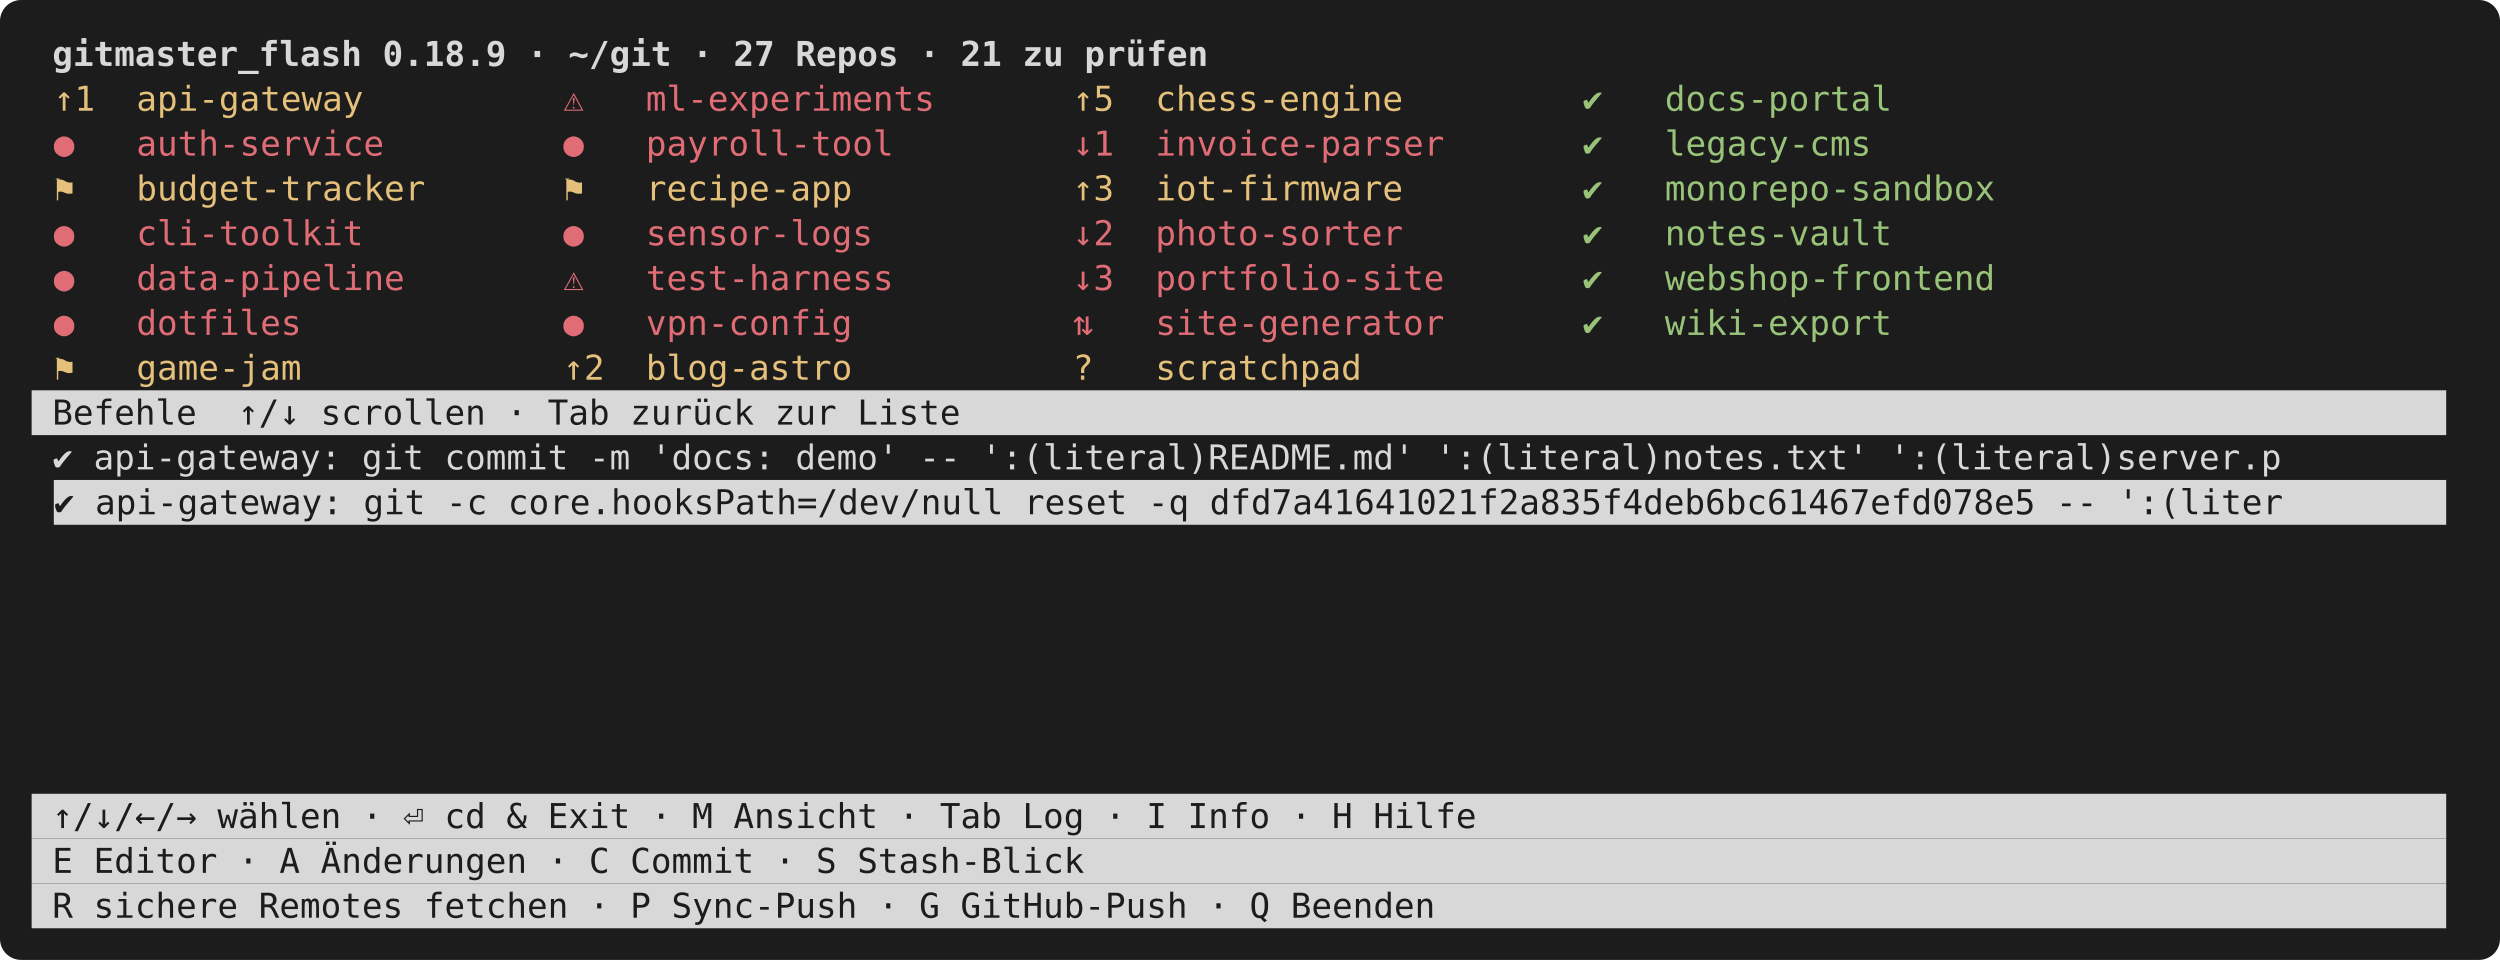
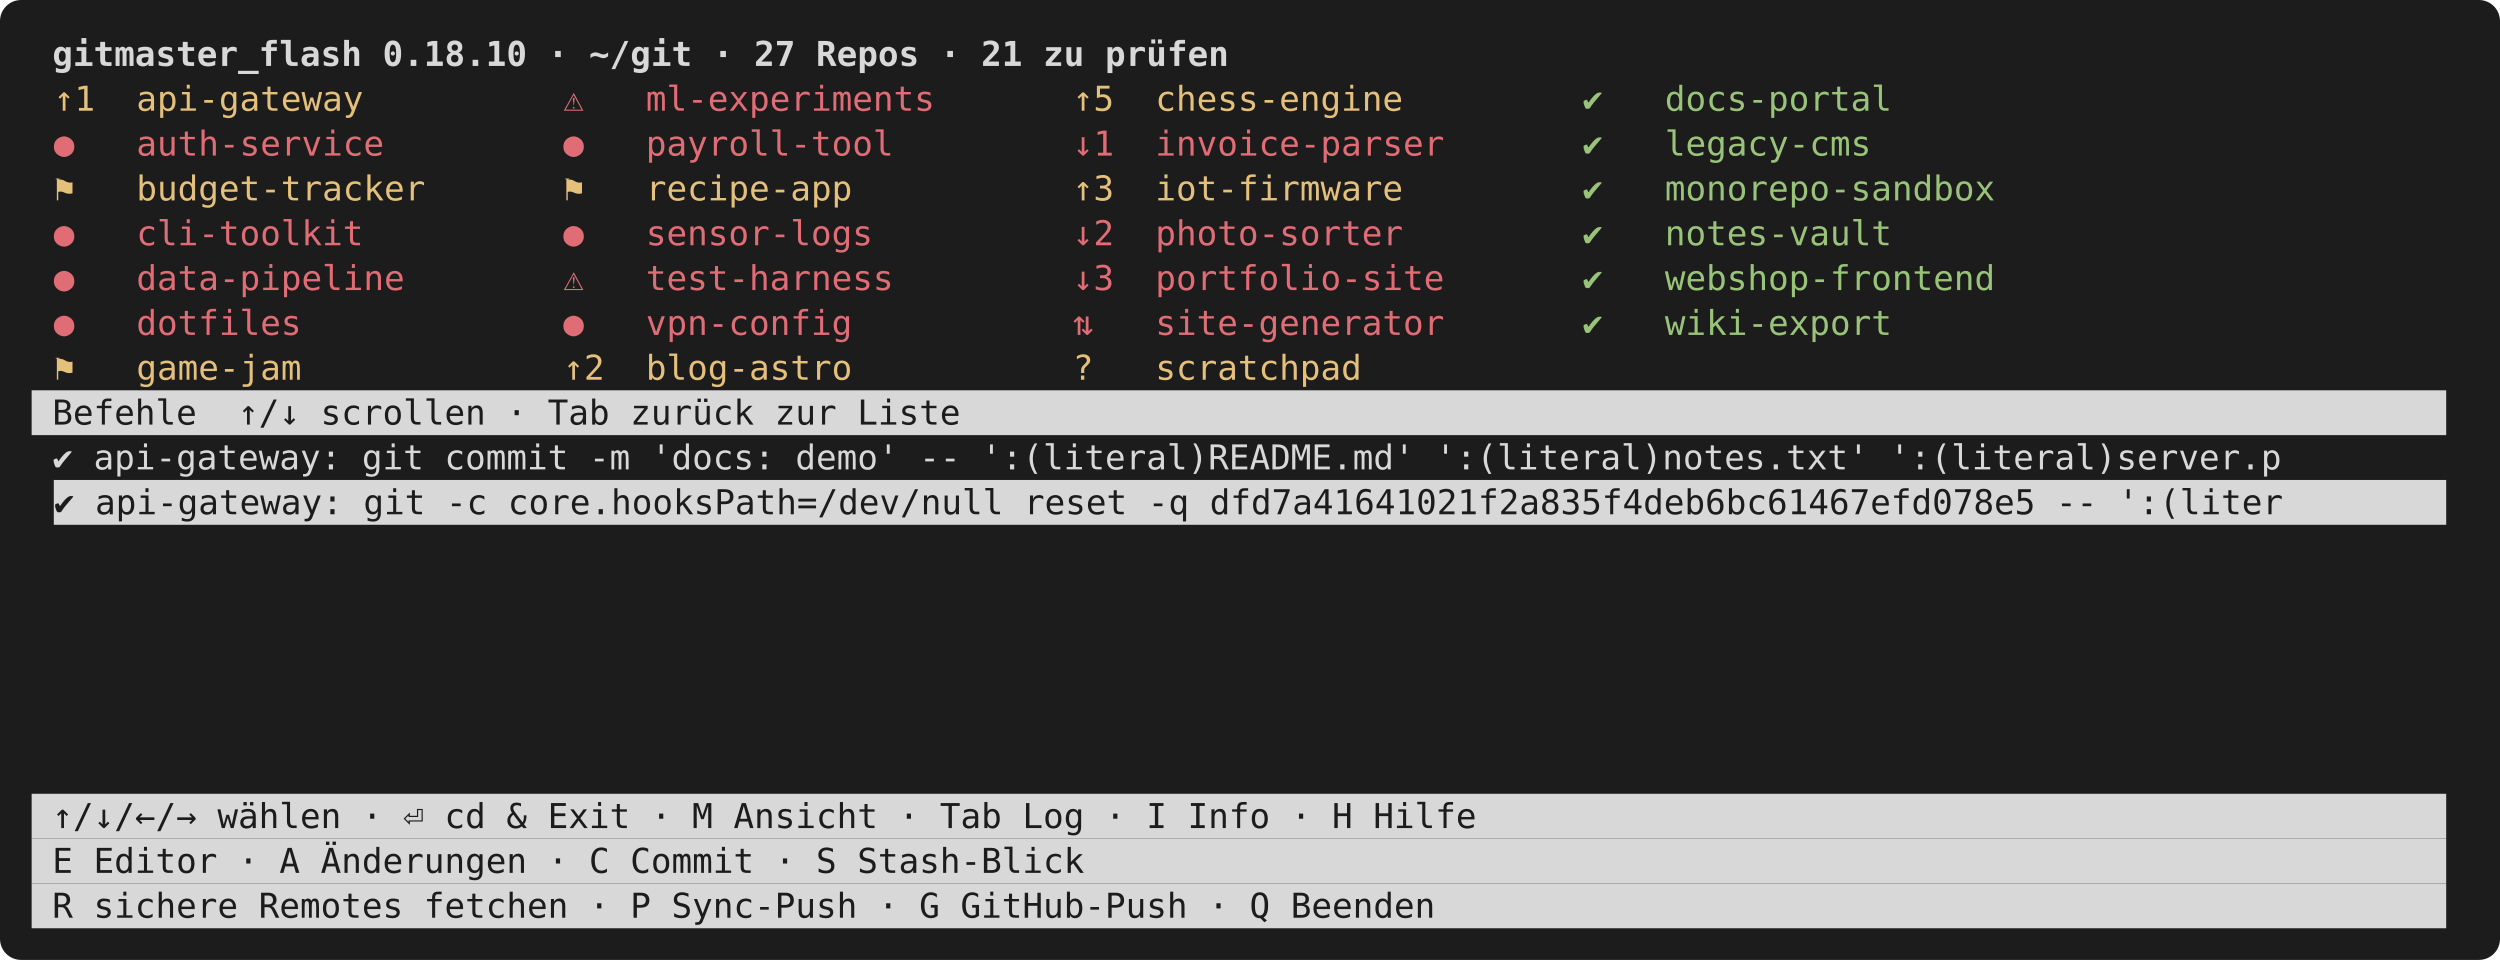
<svg xmlns="http://www.w3.org/2000/svg" viewBox="0 0 948 364" width="948" height="364" font-family="ui-monospace,SFMono-Regular,Menlo,Consolas,monospace" font-size="13">
  <rect width="948" height="364" rx="8" fill="#1c1c1c" />
-   <text x="12.0" y="25.0" fill="#d8d8d8" font-weight="bold" xml:space="preserve"> gitmaster_flash 0.18.9 · ~/git · 27 Repos · 21 zu prüfen                                                    </text>
+   <text x="12.0" y="25.0" fill="#d8d8d8" font-weight="bold" xml:space="preserve"> gitmaster_flash 0.18.10 · ~/git · 27 Repos · 21 zu prüfen                                                   </text>
  <text x="20.4" y="42.0" fill="#e5c07b" xml:space="preserve">↑1  api-gateway      </text>
  <text x="213.6" y="42.0" fill="#e06c75" xml:space="preserve">⚠   ml-experiments   </text>
  <text x="406.8" y="42.0" fill="#e5c07b" xml:space="preserve">↑5  chess-engine     </text>
  <text x="600.0" y="42.0" fill="#98c379" xml:space="preserve">✔   docs-portal      </text>
  <text x="20.4" y="59.0" fill="#e06c75" xml:space="preserve">●   auth-service     </text>
  <text x="213.6" y="59.0" fill="#e06c75" xml:space="preserve">●   payroll-tool     </text>
  <text x="406.8" y="59.0" fill="#e06c75" xml:space="preserve">↓1  invoice-parser   </text>
  <text x="600.0" y="59.0" fill="#98c379" xml:space="preserve">✔   legacy-cms       </text>
  <text x="20.4" y="76.0" fill="#e5c07b" xml:space="preserve">⚑   budget-tracker   </text>
  <text x="213.6" y="76.0" fill="#e5c07b" xml:space="preserve">⚑   recipe-app       </text>
  <text x="406.8" y="76.0" fill="#e5c07b" xml:space="preserve">↑3  iot-firmware     </text>
  <text x="600.0" y="76.0" fill="#98c379" xml:space="preserve">✔   monorepo-sandbox </text>
  <text x="20.4" y="93.0" fill="#e06c75" xml:space="preserve">●   cli-toolkit      </text>
  <text x="213.6" y="93.0" fill="#e06c75" xml:space="preserve">●   sensor-logs      </text>
  <text x="406.8" y="93.0" fill="#e06c75" xml:space="preserve">↓2  photo-sorter     </text>
  <text x="600.0" y="93.0" fill="#98c379" xml:space="preserve">✔   notes-vault      </text>
  <text x="20.4" y="110.0" fill="#e06c75" xml:space="preserve">●   data-pipeline    </text>
  <text x="213.6" y="110.0" fill="#e06c75" xml:space="preserve">⚠   test-harness     </text>
  <text x="406.8" y="110.0" fill="#e06c75" xml:space="preserve">↓3  portfolio-site   </text>
  <text x="600.0" y="110.0" fill="#98c379" xml:space="preserve">✔   webshop-frontend </text>
  <text x="20.4" y="127.0" fill="#e06c75" xml:space="preserve">●   dotfiles         </text>
  <text x="213.6" y="127.0" fill="#e06c75" xml:space="preserve">●   vpn-config       </text>
  <text x="406.8" y="127.0" fill="#e06c75" xml:space="preserve">⇅   site-generator   </text>
  <text x="600.0" y="127.0" fill="#98c379" xml:space="preserve">✔   wiki-export      </text>
  <text x="20.4" y="144.0" fill="#e5c07b" xml:space="preserve">⚑   game-jam         </text>
  <text x="213.6" y="144.0" fill="#e5c07b" xml:space="preserve">↑2  blog-astro       </text>
  <text x="406.8" y="144.0" fill="#e5c07b" xml:space="preserve">?   scratchpad       </text>
  <rect x="12.0" y="148.0" width="915.6" height="17.0" fill="#d8d8d8" />
  <text x="12.0" y="161.0" fill="#1c1c1c" xml:space="preserve"> Befehle  ↑/↓ scrollen · Tab zurück zur Liste                                                                </text>
  <text x="12.0" y="178.0" fill="#d8d8d8" xml:space="preserve"> ✔ api-gateway: git commit -m 'docs: demo' -- ':(literal)README.md' ':(literal)notes.txt' ':(literal)server.p </text>
  <rect x="20.4" y="182.0" width="907.2" height="17.0" fill="#d8d8d8" />
  <text x="20.4" y="195.0" fill="#1c1c1c" xml:space="preserve">✔ api-gateway: git -c core.hooksPath=/dev/null reset -q dfd7a41641021f2a835f4deb6bc61467efd078e5 -- ':(liter</text>
  <rect x="12.0" y="301.0" width="915.6" height="17.0" fill="#d8d8d8" />
  <text x="12.0" y="314.0" fill="#1c1c1c" xml:space="preserve"> ↑/↓/←/→ wählen · ⏎ cd &amp; Exit · M Ansicht · Tab Log · I Info · H Hilfe                                       </text>
  <rect x="12.0" y="318.0" width="915.6" height="17.0" fill="#d8d8d8" />
  <text x="12.0" y="331.0" fill="#1c1c1c" xml:space="preserve"> E Editor · A Änderungen · C Commit · S Stash-Blick                                                          </text>
  <rect x="12.0" y="335.0" width="915.6" height="17.0" fill="#d8d8d8" />
  <text x="12.0" y="348.0" fill="#1c1c1c" xml:space="preserve"> R sichere Remotes fetchen · P Sync-Push · G GitHub-Push · Q Beenden                                         </text>
</svg>
